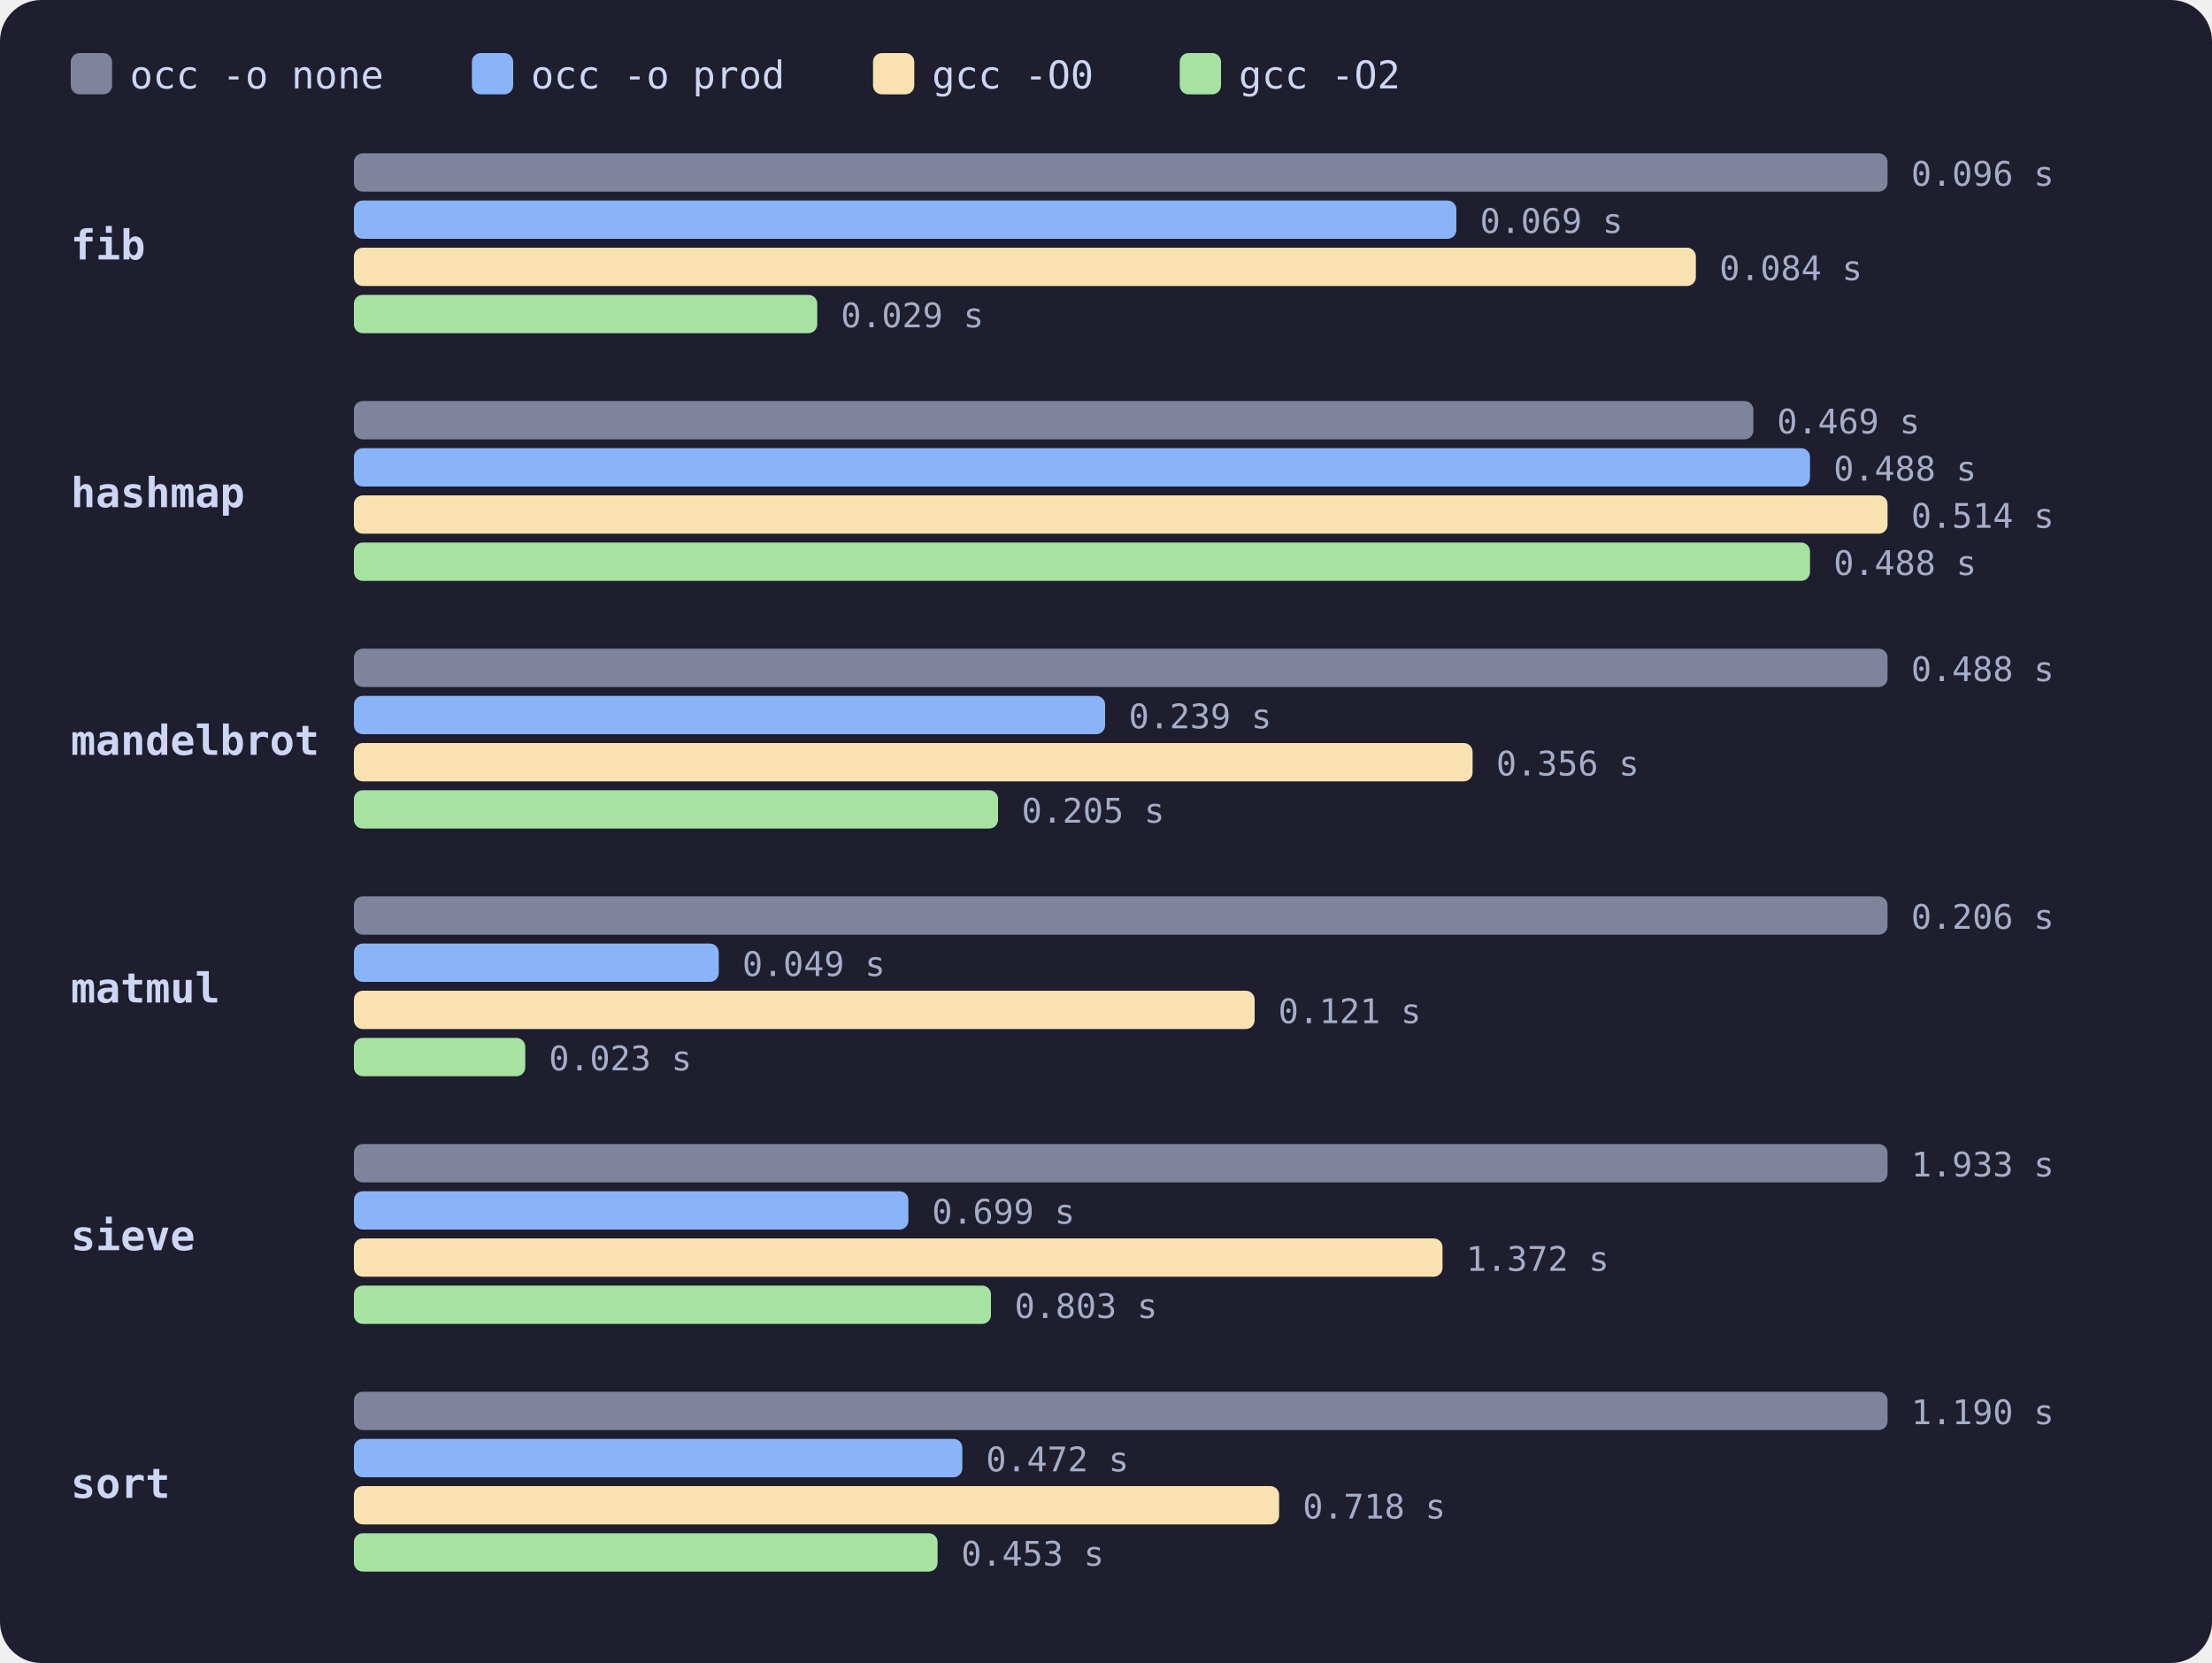
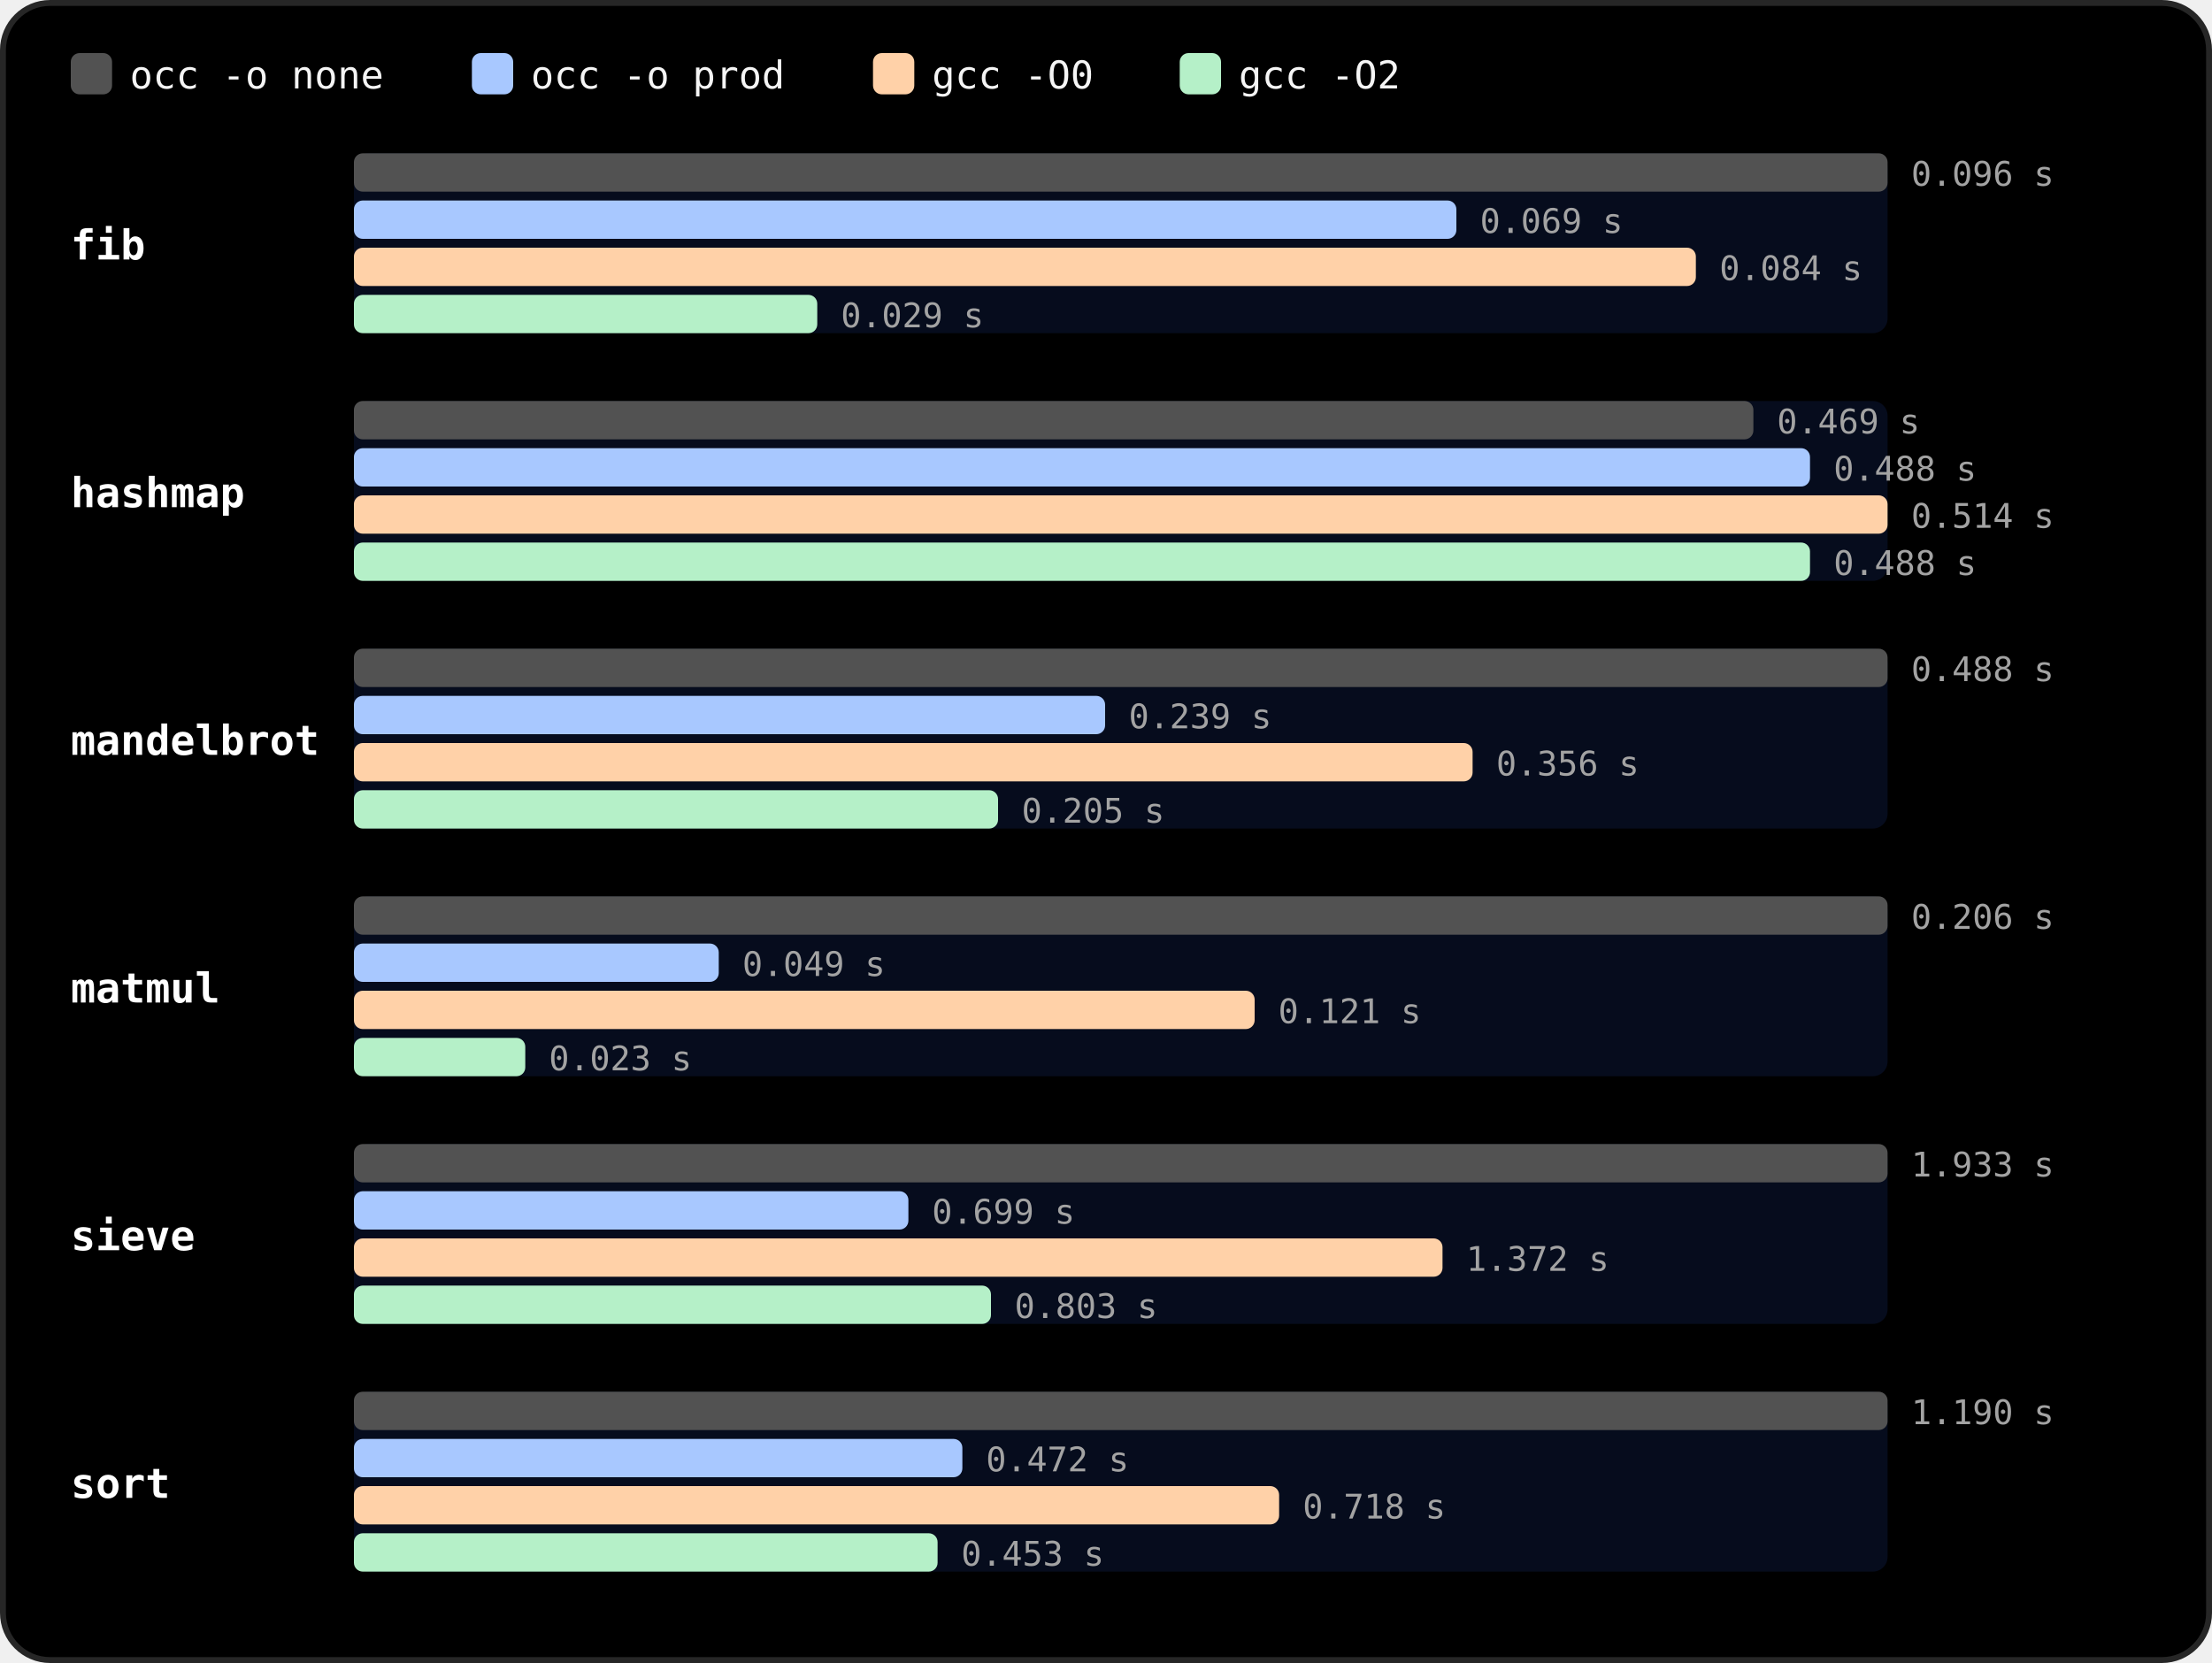
<svg xmlns="http://www.w3.org/2000/svg" width="750" height="564" viewBox="0 0 750 564">
-   <rect width="750" height="564" rx="14" fill="#1e1e2e" />
-   <rect x="24" y="18" width="14" height="14" rx="3" fill="#7f849c" />
-   <text x="44" y="30" font-family="'JetBrains Mono','Fira Code','DejaVu Sans Mono',Menlo,Consolas,monospace" font-size="13" fill="#cdd6f4">occ -o none</text>
-   <rect x="160" y="18" width="14" height="14" rx="3" fill="#89b4fa" />
-   <text x="180" y="30" font-family="'JetBrains Mono','Fira Code','DejaVu Sans Mono',Menlo,Consolas,monospace" font-size="13" fill="#cdd6f4">occ -o prod</text>
-   <rect x="296" y="18" width="14" height="14" rx="3" fill="#f9e2af" />
-   <text x="316" y="30" font-family="'JetBrains Mono','Fira Code','DejaVu Sans Mono',Menlo,Consolas,monospace" font-size="13" fill="#cdd6f4">gcc -O0</text>
-   <rect x="400" y="18" width="14" height="14" rx="3" fill="#a6e3a1" />
-   <text x="420" y="30" font-family="'JetBrains Mono','Fira Code','DejaVu Sans Mono',Menlo,Consolas,monospace" font-size="13" fill="#cdd6f4">gcc -O2</text>
-   <text x="24" y="88.0" font-family="'JetBrains Mono','Fira Code','DejaVu Sans Mono',Menlo,Consolas,monospace" font-size="14" font-weight="700" fill="#cdd6f4">fib</text>
-   <rect x="120" y="52" width="520.0" height="13" rx="3" fill="#7f849c" />
-   <text x="648.0" y="63" font-family="'JetBrains Mono','Fira Code','DejaVu Sans Mono',Menlo,Consolas,monospace" font-size="11.5" fill="#a6adc8">0.096 s</text>
-   <rect x="120" y="68" width="373.8" height="13" rx="3" fill="#89b4fa" />
-   <text x="501.8" y="79" font-family="'JetBrains Mono','Fira Code','DejaVu Sans Mono',Menlo,Consolas,monospace" font-size="11.5" fill="#a6adc8">0.069 s</text>
-   <rect x="120" y="84" width="455.0" height="13" rx="3" fill="#f9e2af" />
-   <text x="583.0" y="95" font-family="'JetBrains Mono','Fira Code','DejaVu Sans Mono',Menlo,Consolas,monospace" font-size="11.5" fill="#a6adc8">0.084 s</text>
-   <rect x="120" y="100" width="157.1" height="13" rx="3" fill="#a6e3a1" />
-   <text x="285.1" y="111" font-family="'JetBrains Mono','Fira Code','DejaVu Sans Mono',Menlo,Consolas,monospace" font-size="11.5" fill="#a6adc8">0.029 s</text>
-   <text x="24" y="172.0" font-family="'JetBrains Mono','Fira Code','DejaVu Sans Mono',Menlo,Consolas,monospace" font-size="14" font-weight="700" fill="#cdd6f4">hashmap</text>
-   <rect x="120" y="136" width="474.5" height="13" rx="3" fill="#7f849c" />
-   <text x="602.5" y="147" font-family="'JetBrains Mono','Fira Code','DejaVu Sans Mono',Menlo,Consolas,monospace" font-size="11.5" fill="#a6adc8">0.469 s</text>
-   <rect x="120" y="152" width="493.7" height="13" rx="3" fill="#89b4fa" />
-   <text x="621.7" y="163" font-family="'JetBrains Mono','Fira Code','DejaVu Sans Mono',Menlo,Consolas,monospace" font-size="11.5" fill="#a6adc8">0.488 s</text>
-   <rect x="120" y="168" width="520.0" height="13" rx="3" fill="#f9e2af" />
-   <text x="648.0" y="179" font-family="'JetBrains Mono','Fira Code','DejaVu Sans Mono',Menlo,Consolas,monospace" font-size="11.5" fill="#a6adc8">0.514 s</text>
-   <rect x="120" y="184" width="493.7" height="13" rx="3" fill="#a6e3a1" />
-   <text x="621.7" y="195" font-family="'JetBrains Mono','Fira Code','DejaVu Sans Mono',Menlo,Consolas,monospace" font-size="11.5" fill="#a6adc8">0.488 s</text>
-   <text x="24" y="256.0" font-family="'JetBrains Mono','Fira Code','DejaVu Sans Mono',Menlo,Consolas,monospace" font-size="14" font-weight="700" fill="#cdd6f4">mandelbrot</text>
-   <rect x="120" y="220" width="520.0" height="13" rx="3" fill="#7f849c" />
-   <text x="648.0" y="231" font-family="'JetBrains Mono','Fira Code','DejaVu Sans Mono',Menlo,Consolas,monospace" font-size="11.5" fill="#a6adc8">0.488 s</text>
-   <rect x="120" y="236" width="254.7" height="13" rx="3" fill="#89b4fa" />
-   <text x="382.7" y="247" font-family="'JetBrains Mono','Fira Code','DejaVu Sans Mono',Menlo,Consolas,monospace" font-size="11.5" fill="#a6adc8">0.239 s</text>
-   <rect x="120" y="252" width="379.3" height="13" rx="3" fill="#f9e2af" />
-   <text x="507.3" y="263" font-family="'JetBrains Mono','Fira Code','DejaVu Sans Mono',Menlo,Consolas,monospace" font-size="11.5" fill="#a6adc8">0.356 s</text>
-   <rect x="120" y="268" width="218.4" height="13" rx="3" fill="#a6e3a1" />
-   <text x="346.4" y="279" font-family="'JetBrains Mono','Fira Code','DejaVu Sans Mono',Menlo,Consolas,monospace" font-size="11.5" fill="#a6adc8">0.205 s</text>
-   <text x="24" y="340.0" font-family="'JetBrains Mono','Fira Code','DejaVu Sans Mono',Menlo,Consolas,monospace" font-size="14" font-weight="700" fill="#cdd6f4">matmul</text>
-   <rect x="120" y="304" width="520.0" height="13" rx="3" fill="#7f849c" />
-   <text x="648.0" y="315" font-family="'JetBrains Mono','Fira Code','DejaVu Sans Mono',Menlo,Consolas,monospace" font-size="11.5" fill="#a6adc8">0.206 s</text>
-   <rect x="120" y="320" width="123.7" height="13" rx="3" fill="#89b4fa" />
-   <text x="251.7" y="331" font-family="'JetBrains Mono','Fira Code','DejaVu Sans Mono',Menlo,Consolas,monospace" font-size="11.5" fill="#a6adc8">0.049 s</text>
-   <rect x="120" y="336" width="305.4" height="13" rx="3" fill="#f9e2af" />
-   <text x="433.4" y="347" font-family="'JetBrains Mono','Fira Code','DejaVu Sans Mono',Menlo,Consolas,monospace" font-size="11.5" fill="#a6adc8">0.121 s</text>
-   <rect x="120" y="352" width="58.1" height="13" rx="3" fill="#a6e3a1" />
-   <text x="186.1" y="363" font-family="'JetBrains Mono','Fira Code','DejaVu Sans Mono',Menlo,Consolas,monospace" font-size="11.5" fill="#a6adc8">0.023 s</text>
-   <text x="24" y="424.0" font-family="'JetBrains Mono','Fira Code','DejaVu Sans Mono',Menlo,Consolas,monospace" font-size="14" font-weight="700" fill="#cdd6f4">sieve</text>
-   <rect x="120" y="388" width="520.0" height="13" rx="3" fill="#7f849c" />
-   <text x="648.0" y="399" font-family="'JetBrains Mono','Fira Code','DejaVu Sans Mono',Menlo,Consolas,monospace" font-size="11.5" fill="#a6adc8">1.933 s</text>
-   <rect x="120" y="404" width="188.0" height="13" rx="3" fill="#89b4fa" />
-   <text x="316.0" y="415" font-family="'JetBrains Mono','Fira Code','DejaVu Sans Mono',Menlo,Consolas,monospace" font-size="11.5" fill="#a6adc8">0.699 s</text>
-   <rect x="120" y="420" width="369.1" height="13" rx="3" fill="#f9e2af" />
-   <text x="497.1" y="431" font-family="'JetBrains Mono','Fira Code','DejaVu Sans Mono',Menlo,Consolas,monospace" font-size="11.5" fill="#a6adc8">1.372 s</text>
-   <rect x="120" y="436" width="216.0" height="13" rx="3" fill="#a6e3a1" />
-   <text x="344.0" y="447" font-family="'JetBrains Mono','Fira Code','DejaVu Sans Mono',Menlo,Consolas,monospace" font-size="11.5" fill="#a6adc8">0.803 s</text>
-   <text x="24" y="508.0" font-family="'JetBrains Mono','Fira Code','DejaVu Sans Mono',Menlo,Consolas,monospace" font-size="14" font-weight="700" fill="#cdd6f4">sort</text>
-   <rect x="120" y="472" width="520.0" height="13" rx="3" fill="#7f849c" />
-   <text x="648.0" y="483" font-family="'JetBrains Mono','Fira Code','DejaVu Sans Mono',Menlo,Consolas,monospace" font-size="11.5" fill="#a6adc8">1.190 s</text>
-   <rect x="120" y="488" width="206.3" height="13" rx="3" fill="#89b4fa" />
-   <text x="334.3" y="499" font-family="'JetBrains Mono','Fira Code','DejaVu Sans Mono',Menlo,Consolas,monospace" font-size="11.5" fill="#a6adc8">0.472 s</text>
-   <rect x="120" y="504" width="313.7" height="13" rx="3" fill="#f9e2af" />
-   <text x="441.7" y="515" font-family="'JetBrains Mono','Fira Code','DejaVu Sans Mono',Menlo,Consolas,monospace" font-size="11.5" fill="#a6adc8">0.718 s</text>
-   <rect x="120" y="520" width="197.9" height="13" rx="3" fill="#a6e3a1" />
-   <text x="325.9" y="531" font-family="'JetBrains Mono','Fira Code','DejaVu Sans Mono',Menlo,Consolas,monospace" font-size="11.5" fill="#a6adc8">0.453 s</text>
+   <rect x="1" y="1" width="748" height="562" rx="16" fill="#000000" stroke="#262626" stroke-width="2" />
+   <rect x="24" y="18" width="14" height="14" rx="3" fill="#525252" />
+   <text x="44" y="30" font-family="'JetBrains Mono','Fira Code','DejaVu Sans Mono',Menlo,Consolas,monospace" font-size="13" fill="#f5f5f5">occ -o none</text>
+   <rect x="160" y="18" width="14" height="14" rx="3" fill="#a8c8ff" />
+   <text x="180" y="30" font-family="'JetBrains Mono','Fira Code','DejaVu Sans Mono',Menlo,Consolas,monospace" font-size="13" fill="#f5f5f5">occ -o prod</text>
+   <rect x="296" y="18" width="14" height="14" rx="3" fill="#ffd1a8" />
+   <text x="316" y="30" font-family="'JetBrains Mono','Fira Code','DejaVu Sans Mono',Menlo,Consolas,monospace" font-size="13" fill="#f5f5f5">gcc -O0</text>
+   <rect x="400" y="18" width="14" height="14" rx="3" fill="#b5f0c8" />
+   <text x="420" y="30" font-family="'JetBrains Mono','Fira Code','DejaVu Sans Mono',Menlo,Consolas,monospace" font-size="13" fill="#f5f5f5">gcc -O2</text>
+   <text x="24" y="88.0" font-family="'JetBrains Mono','Fira Code','DejaVu Sans Mono',Menlo,Consolas,monospace" font-size="14" font-weight="700" fill="#ffffff">fib</text>
+   <rect x="120" y="52" width="520" height="61" rx="5" fill="#0b1535" opacity=".55" />
+   <rect x="120" y="52" width="520.0" height="13" rx="3" fill="#525252" />
+   <text x="648.0" y="63" font-family="'JetBrains Mono','Fira Code','DejaVu Sans Mono',Menlo,Consolas,monospace" font-size="11.5" fill="#a3a3a3">0.096 s</text>
+   <rect x="120" y="68" width="373.8" height="13" rx="3" fill="#a8c8ff" />
+   <text x="501.8" y="79" font-family="'JetBrains Mono','Fira Code','DejaVu Sans Mono',Menlo,Consolas,monospace" font-size="11.5" fill="#a3a3a3">0.069 s</text>
+   <rect x="120" y="84" width="455.0" height="13" rx="3" fill="#ffd1a8" />
+   <text x="583.0" y="95" font-family="'JetBrains Mono','Fira Code','DejaVu Sans Mono',Menlo,Consolas,monospace" font-size="11.5" fill="#a3a3a3">0.084 s</text>
+   <rect x="120" y="100" width="157.1" height="13" rx="3" fill="#b5f0c8" />
+   <text x="285.1" y="111" font-family="'JetBrains Mono','Fira Code','DejaVu Sans Mono',Menlo,Consolas,monospace" font-size="11.5" fill="#a3a3a3">0.029 s</text>
+   <text x="24" y="172.0" font-family="'JetBrains Mono','Fira Code','DejaVu Sans Mono',Menlo,Consolas,monospace" font-size="14" font-weight="700" fill="#ffffff">hashmap</text>
+   <rect x="120" y="136" width="520" height="61" rx="5" fill="#0b1535" opacity=".55" />
+   <rect x="120" y="136" width="474.5" height="13" rx="3" fill="#525252" />
+   <text x="602.5" y="147" font-family="'JetBrains Mono','Fira Code','DejaVu Sans Mono',Menlo,Consolas,monospace" font-size="11.5" fill="#a3a3a3">0.469 s</text>
+   <rect x="120" y="152" width="493.7" height="13" rx="3" fill="#a8c8ff" />
+   <text x="621.7" y="163" font-family="'JetBrains Mono','Fira Code','DejaVu Sans Mono',Menlo,Consolas,monospace" font-size="11.5" fill="#a3a3a3">0.488 s</text>
+   <rect x="120" y="168" width="520.0" height="13" rx="3" fill="#ffd1a8" />
+   <text x="648.0" y="179" font-family="'JetBrains Mono','Fira Code','DejaVu Sans Mono',Menlo,Consolas,monospace" font-size="11.5" fill="#a3a3a3">0.514 s</text>
+   <rect x="120" y="184" width="493.7" height="13" rx="3" fill="#b5f0c8" />
+   <text x="621.7" y="195" font-family="'JetBrains Mono','Fira Code','DejaVu Sans Mono',Menlo,Consolas,monospace" font-size="11.5" fill="#a3a3a3">0.488 s</text>
+   <text x="24" y="256.0" font-family="'JetBrains Mono','Fira Code','DejaVu Sans Mono',Menlo,Consolas,monospace" font-size="14" font-weight="700" fill="#ffffff">mandelbrot</text>
+   <rect x="120" y="220" width="520" height="61" rx="5" fill="#0b1535" opacity=".55" />
+   <rect x="120" y="220" width="520.0" height="13" rx="3" fill="#525252" />
+   <text x="648.0" y="231" font-family="'JetBrains Mono','Fira Code','DejaVu Sans Mono',Menlo,Consolas,monospace" font-size="11.5" fill="#a3a3a3">0.488 s</text>
+   <rect x="120" y="236" width="254.7" height="13" rx="3" fill="#a8c8ff" />
+   <text x="382.7" y="247" font-family="'JetBrains Mono','Fira Code','DejaVu Sans Mono',Menlo,Consolas,monospace" font-size="11.5" fill="#a3a3a3">0.239 s</text>
+   <rect x="120" y="252" width="379.3" height="13" rx="3" fill="#ffd1a8" />
+   <text x="507.3" y="263" font-family="'JetBrains Mono','Fira Code','DejaVu Sans Mono',Menlo,Consolas,monospace" font-size="11.5" fill="#a3a3a3">0.356 s</text>
+   <rect x="120" y="268" width="218.4" height="13" rx="3" fill="#b5f0c8" />
+   <text x="346.4" y="279" font-family="'JetBrains Mono','Fira Code','DejaVu Sans Mono',Menlo,Consolas,monospace" font-size="11.5" fill="#a3a3a3">0.205 s</text>
+   <text x="24" y="340.0" font-family="'JetBrains Mono','Fira Code','DejaVu Sans Mono',Menlo,Consolas,monospace" font-size="14" font-weight="700" fill="#ffffff">matmul</text>
+   <rect x="120" y="304" width="520" height="61" rx="5" fill="#0b1535" opacity=".55" />
+   <rect x="120" y="304" width="520.0" height="13" rx="3" fill="#525252" />
+   <text x="648.0" y="315" font-family="'JetBrains Mono','Fira Code','DejaVu Sans Mono',Menlo,Consolas,monospace" font-size="11.5" fill="#a3a3a3">0.206 s</text>
+   <rect x="120" y="320" width="123.7" height="13" rx="3" fill="#a8c8ff" />
+   <text x="251.7" y="331" font-family="'JetBrains Mono','Fira Code','DejaVu Sans Mono',Menlo,Consolas,monospace" font-size="11.5" fill="#a3a3a3">0.049 s</text>
+   <rect x="120" y="336" width="305.4" height="13" rx="3" fill="#ffd1a8" />
+   <text x="433.4" y="347" font-family="'JetBrains Mono','Fira Code','DejaVu Sans Mono',Menlo,Consolas,monospace" font-size="11.5" fill="#a3a3a3">0.121 s</text>
+   <rect x="120" y="352" width="58.1" height="13" rx="3" fill="#b5f0c8" />
+   <text x="186.1" y="363" font-family="'JetBrains Mono','Fira Code','DejaVu Sans Mono',Menlo,Consolas,monospace" font-size="11.5" fill="#a3a3a3">0.023 s</text>
+   <text x="24" y="424.0" font-family="'JetBrains Mono','Fira Code','DejaVu Sans Mono',Menlo,Consolas,monospace" font-size="14" font-weight="700" fill="#ffffff">sieve</text>
+   <rect x="120" y="388" width="520" height="61" rx="5" fill="#0b1535" opacity=".55" />
+   <rect x="120" y="388" width="520.0" height="13" rx="3" fill="#525252" />
+   <text x="648.0" y="399" font-family="'JetBrains Mono','Fira Code','DejaVu Sans Mono',Menlo,Consolas,monospace" font-size="11.5" fill="#a3a3a3">1.933 s</text>
+   <rect x="120" y="404" width="188.0" height="13" rx="3" fill="#a8c8ff" />
+   <text x="316.0" y="415" font-family="'JetBrains Mono','Fira Code','DejaVu Sans Mono',Menlo,Consolas,monospace" font-size="11.5" fill="#a3a3a3">0.699 s</text>
+   <rect x="120" y="420" width="369.1" height="13" rx="3" fill="#ffd1a8" />
+   <text x="497.1" y="431" font-family="'JetBrains Mono','Fira Code','DejaVu Sans Mono',Menlo,Consolas,monospace" font-size="11.5" fill="#a3a3a3">1.372 s</text>
+   <rect x="120" y="436" width="216.0" height="13" rx="3" fill="#b5f0c8" />
+   <text x="344.0" y="447" font-family="'JetBrains Mono','Fira Code','DejaVu Sans Mono',Menlo,Consolas,monospace" font-size="11.5" fill="#a3a3a3">0.803 s</text>
+   <text x="24" y="508.0" font-family="'JetBrains Mono','Fira Code','DejaVu Sans Mono',Menlo,Consolas,monospace" font-size="14" font-weight="700" fill="#ffffff">sort</text>
+   <rect x="120" y="472" width="520" height="61" rx="5" fill="#0b1535" opacity=".55" />
+   <rect x="120" y="472" width="520.0" height="13" rx="3" fill="#525252" />
+   <text x="648.0" y="483" font-family="'JetBrains Mono','Fira Code','DejaVu Sans Mono',Menlo,Consolas,monospace" font-size="11.5" fill="#a3a3a3">1.190 s</text>
+   <rect x="120" y="488" width="206.3" height="13" rx="3" fill="#a8c8ff" />
+   <text x="334.3" y="499" font-family="'JetBrains Mono','Fira Code','DejaVu Sans Mono',Menlo,Consolas,monospace" font-size="11.5" fill="#a3a3a3">0.472 s</text>
+   <rect x="120" y="504" width="313.7" height="13" rx="3" fill="#ffd1a8" />
+   <text x="441.7" y="515" font-family="'JetBrains Mono','Fira Code','DejaVu Sans Mono',Menlo,Consolas,monospace" font-size="11.5" fill="#a3a3a3">0.718 s</text>
+   <rect x="120" y="520" width="197.9" height="13" rx="3" fill="#b5f0c8" />
+   <text x="325.9" y="531" font-family="'JetBrains Mono','Fira Code','DejaVu Sans Mono',Menlo,Consolas,monospace" font-size="11.5" fill="#a3a3a3">0.453 s</text>
</svg>
